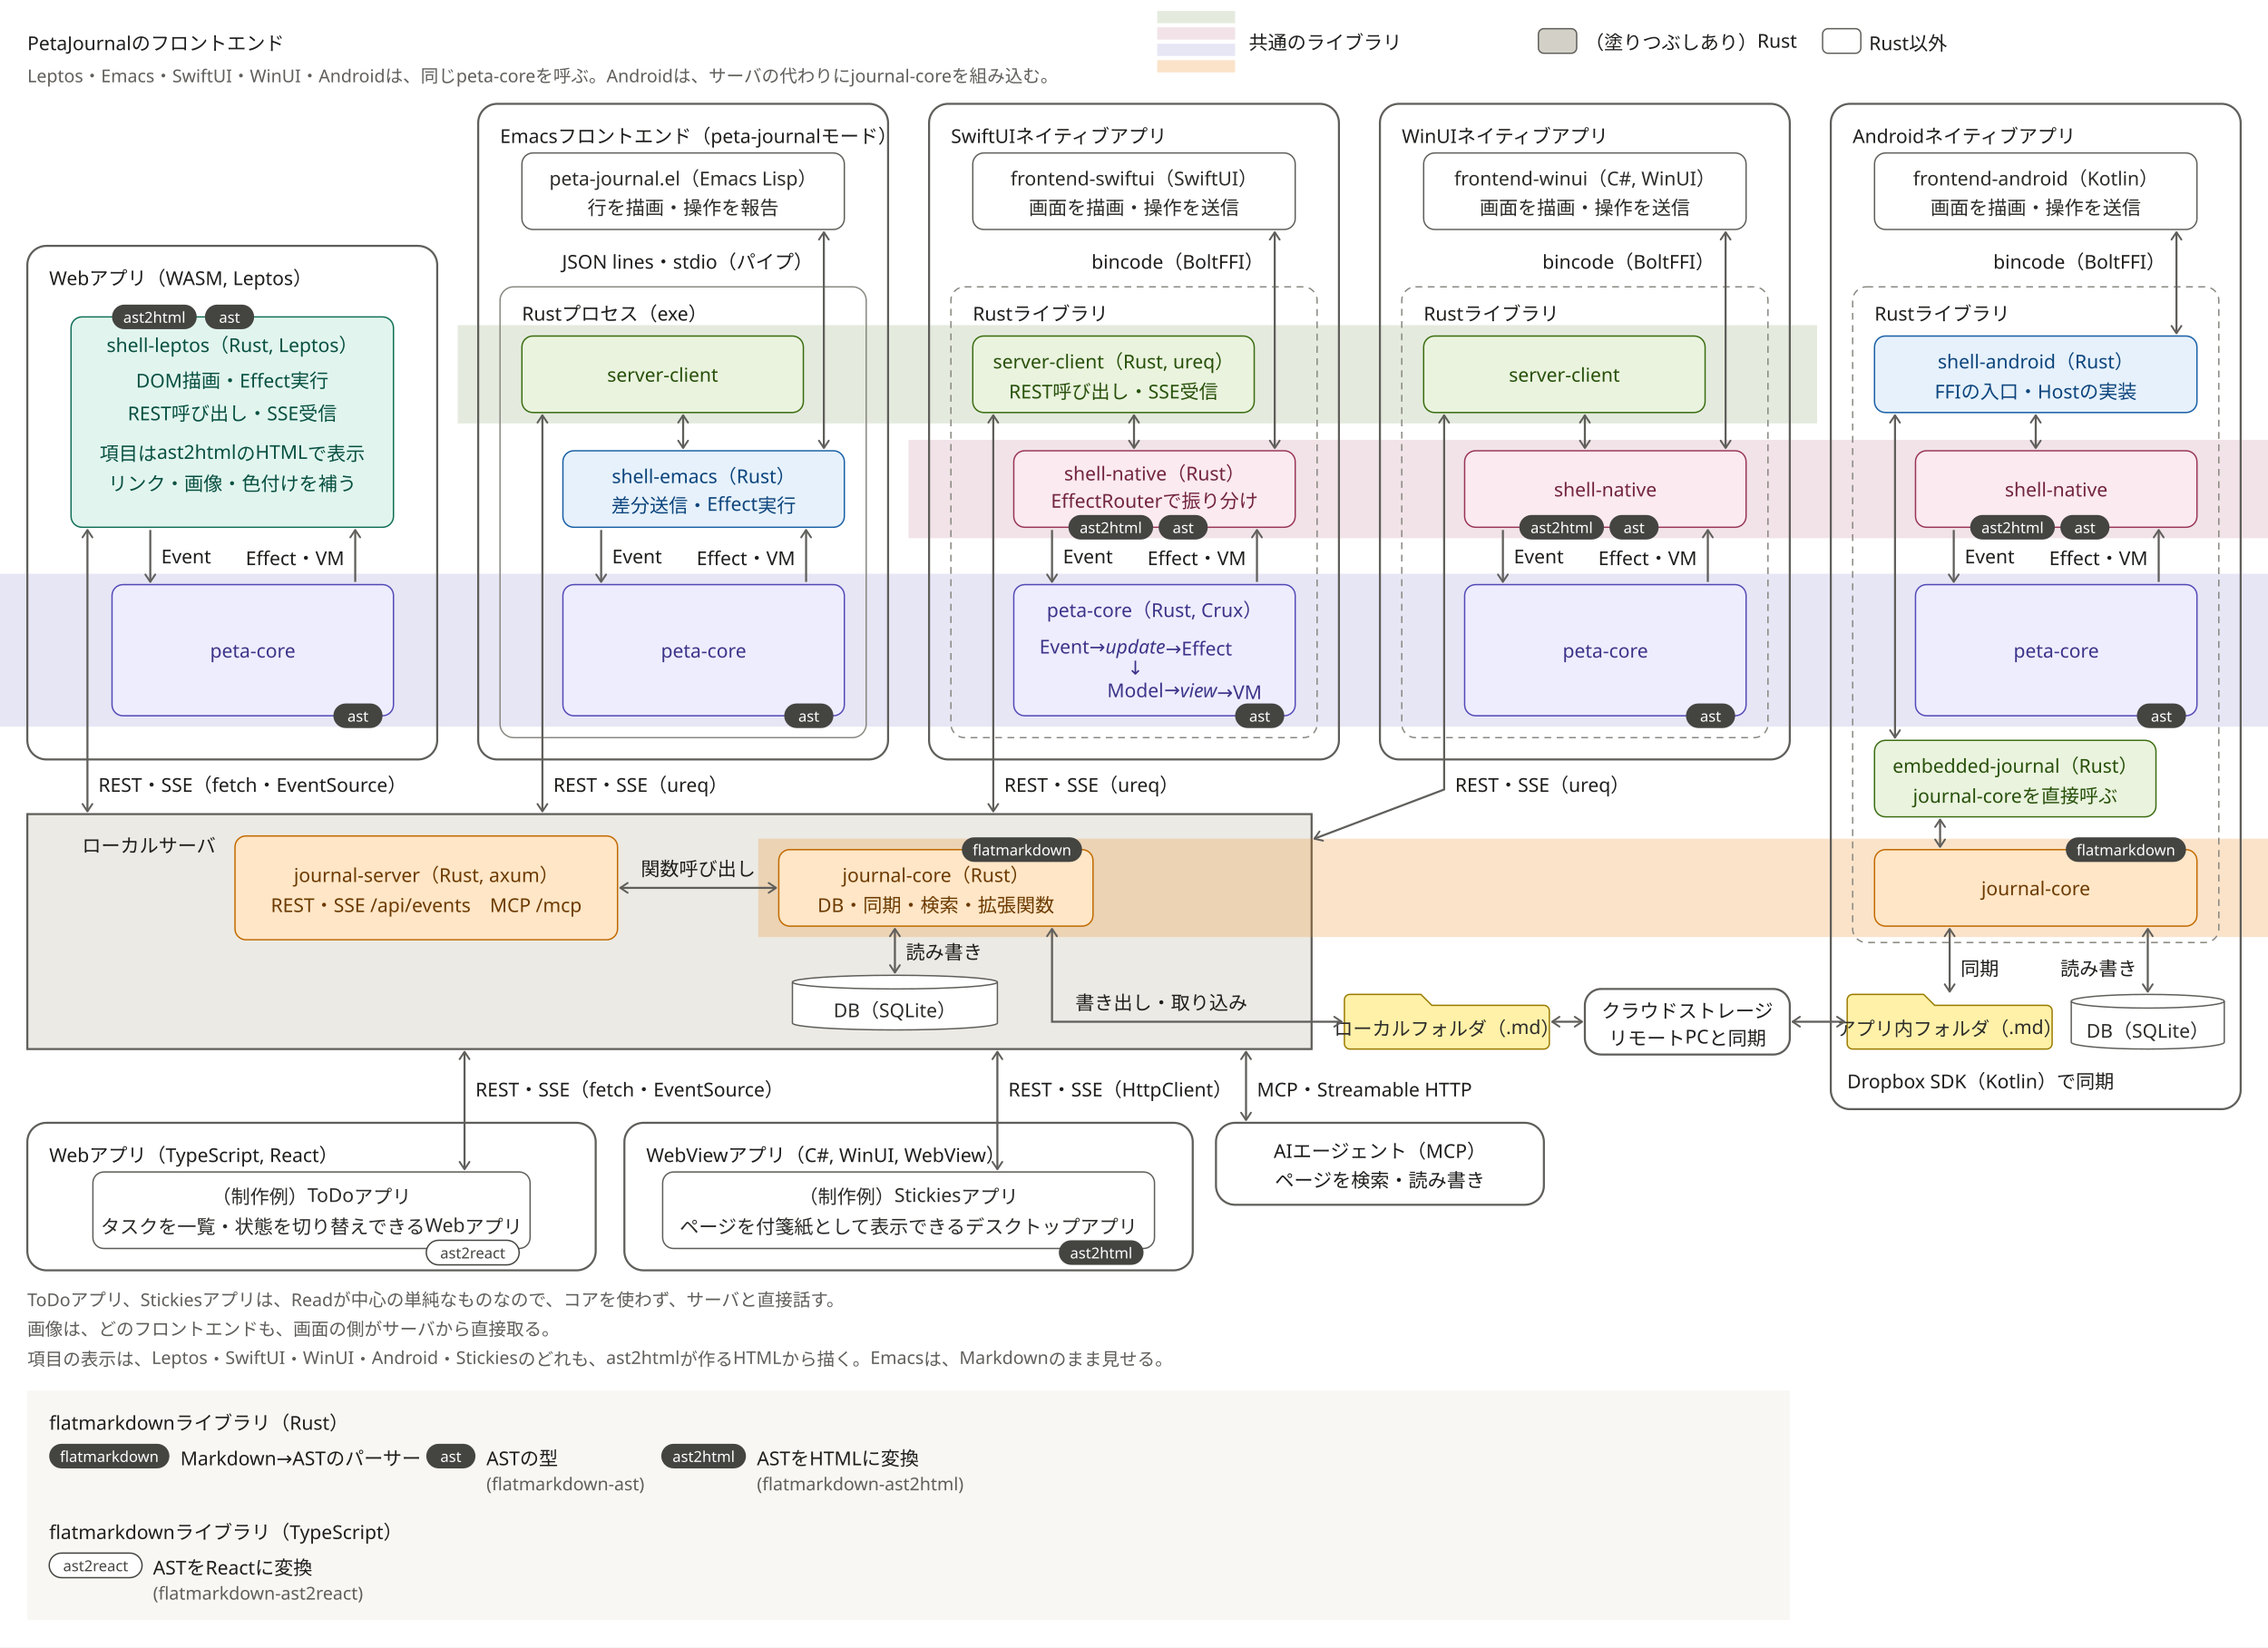
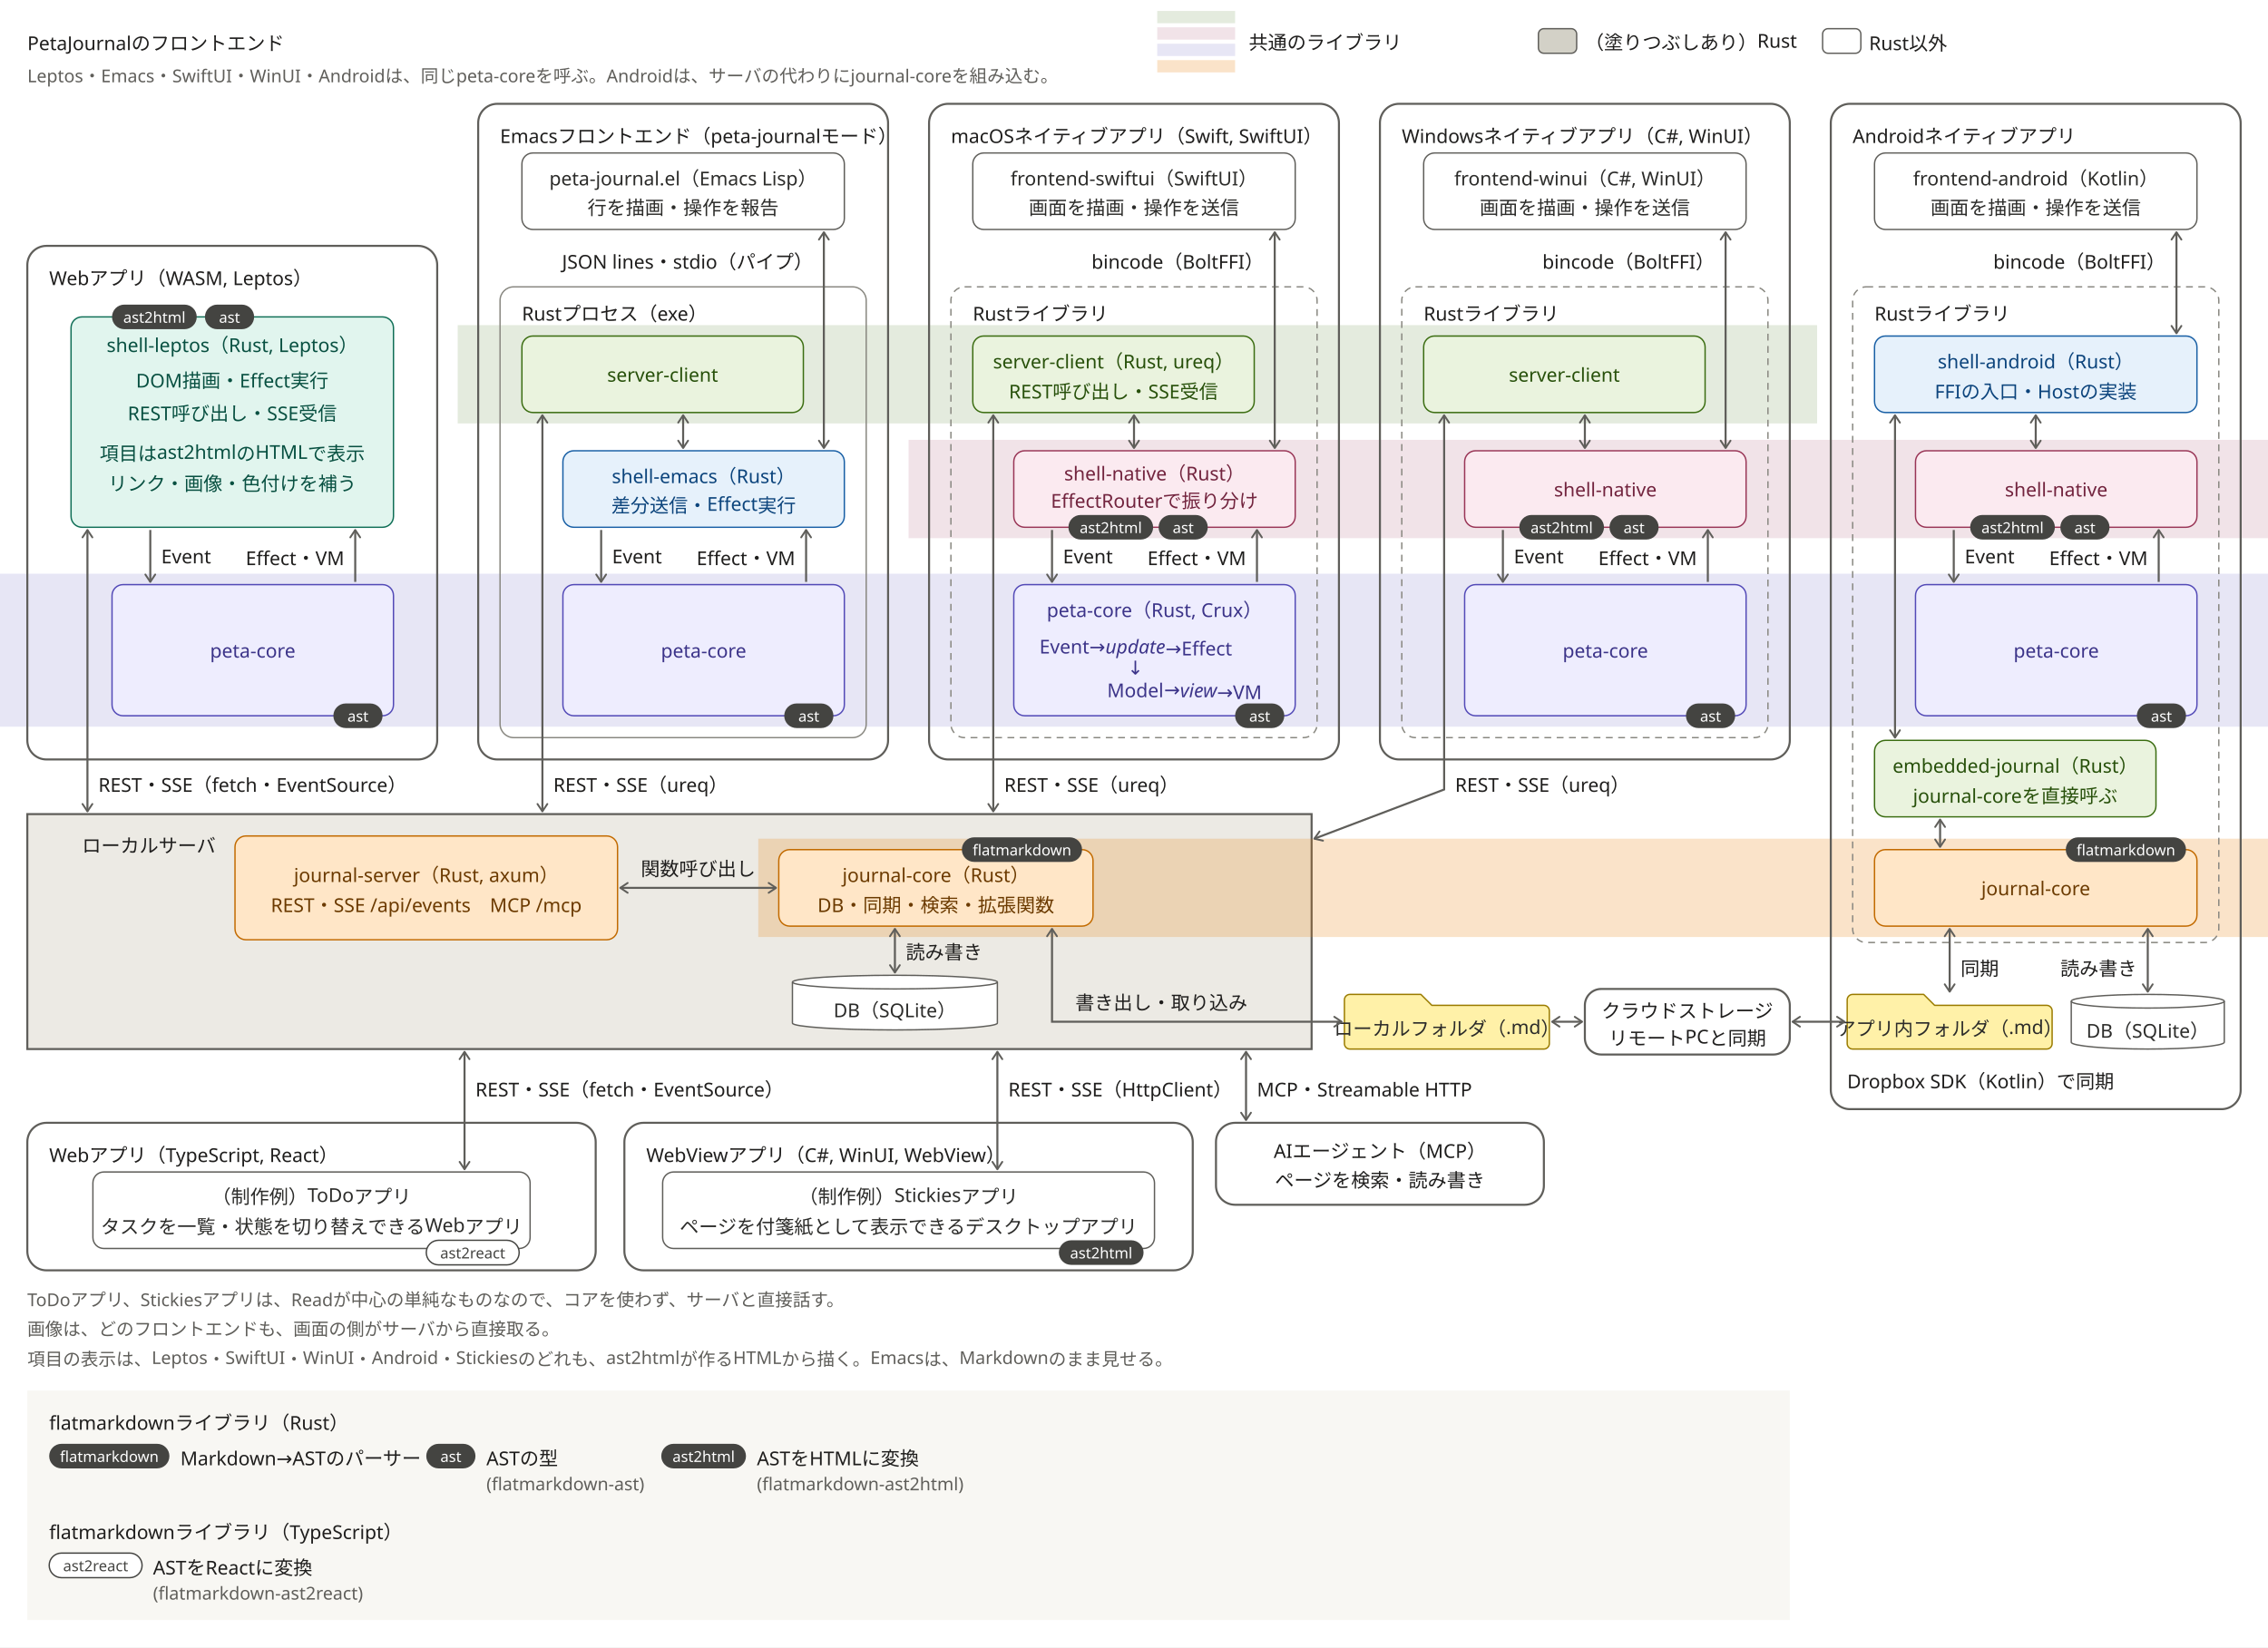
<svg xmlns="http://www.w3.org/2000/svg" width="1660" height="1206" viewBox="0 0 1660 1206" role="img">
  <defs>
    <marker id="arrow" viewBox="0 0 10 10" refX="8" refY="5" markerWidth="6" markerHeight="6" orient="auto-start-reverse">
      <path d="M2 1L8 5L2 9" fill="none" stroke="#5F5E5A" stroke-width="1.5" stroke-linecap="round" stroke-linejoin="round" />
    </marker>
    <style>
text { font-family: "Hiragino Sans", "Yu Gothic UI", "Meiryo", "Noto Sans JP", sans-serif; font-size: 14px; fill: #1F1E1D; }
.th { font-weight: 500; }
.note { font-size: 13px; fill: #5F5E5A; }
.arr { stroke: #5F5E5A; stroke-width: 1.5; fill: none; }
.frame { fill: none; stroke: #5F5E5A; stroke-width: 1.5; }
.inner { fill: none; stroke: #888780; stroke-width: 1; stroke-dasharray: 5 4; }
.teal rect { fill: #E1F5EE; stroke: #0F6E56; stroke-width: 1; }
.teal text { fill: #085041; }
.purple rect { fill: #EEEDFE; stroke: #534AB7; stroke-width: 1; }
.purple text { fill: #3C3489; }
.coral rect { fill: #FFE6C7; stroke: #C26A00; stroke-width: 1; }
.coral text { fill: #6B3A00; }
.gray rect { fill: #F1EFE8; stroke: #5F5E5A; stroke-width: 1; }
.gray text { fill: #2C2C2A; }
.blue rect { fill: #E6F1FB; stroke: #185FA5; stroke-width: 1; }
.blue text { fill: #0C447C; }
.pink rect { fill: #FBEAF0; stroke: #993556; stroke-width: 1; }
.pink text { fill: #72243E; }
.green rect { fill: #EAF3DE; stroke: #3B6D11; stroke-width: 1; }
.green text { fill: #27500A; }
.other rect { fill: #FFFFFF; }
.store path { fill: #FFFFFF; stroke: #5F5E5A; stroke-width: 1; stroke-linejoin: round; }
.store path.folder { fill: #FFF1A8; stroke: #9A7B00; }
.chip rect { fill: #444441; stroke: none; }
.chip text { fill: #FFFFFF; font-size: 11px; font-weight: 500; }
.wip rect { stroke-dasharray: 5 4; }
.badge rect { fill: #FAEEDA; stroke: #BA7517; stroke-width: 1; }
.badge text { fill: #854F0B; font-size: 12px; font-weight: 500; }
</style>
  </defs>
  <rect x="0" y="0" width="1660" height="1206" fill="#FFFFFF" />
  <rect x="0" y="420" width="1660" height="112" fill="#534AB7" fill-opacity="0.14" />
  <rect x="335" y="238" width="995" height="72" fill="#3B6D11" fill-opacity="0.14" />
  <rect x="665" y="322" width="995" height="72" fill="#993556" fill-opacity="0.14" />
  <rect class="frame" x="20" y="596" width="940" height="172" style="fill:#ECEAE4" />
  <rect x="555" y="614" width="1105" height="72" fill="#E8830C" fill-opacity="0.22" />
  <text class="th" x="20" y="30" dominant-baseline="central">PetaJournalのフロントエンド</text>
  <text class="note" x="20" y="54" dominant-baseline="central">Leptos・Emacs・SwiftUI・WinUI・Androidは、同じpeta-coreを呼ぶ。Androidは、サーバの代わりにjournal-coreを組み込む。</text>
  <rect x="847" y="8" width="57" height="9" fill="#3B6D11" fill-opacity="0.14" />
  <rect x="847" y="20" width="57" height="9" fill="#993556" fill-opacity="0.14" />
  <rect x="847" y="32" width="57" height="9" fill="#534AB7" fill-opacity="0.14" />
  <rect x="847" y="44" width="57" height="9" fill="#E8830C" fill-opacity="0.22" />
  <text x="914" y="30" dominant-baseline="central">共通のライブラリ</text>
  <g class="gray">
    <rect x="1126" y="21" width="28" height="18" rx="4" style="fill:#D3D1C7" />
    <text x="1160" y="30" dominant-baseline="central" style="fill:#1F1E1D">（塗りつぶしあり）Rust</text>
  </g>
  <g class="gray other">
    <rect x="1334" y="21" width="28" height="18" rx="4" />
    <text x="1368" y="30" dominant-baseline="central" style="fill:#1F1E1D">Rust以外</text>
  </g>
  <g transform="translate(0,56)">
    <rect class="frame" x="20" y="124" width="300" height="376" rx="14" />
    <text class="th" x="36" y="146" dominant-baseline="central">Webアプリ（WASM, Leptos）</text>
    <rect class="frame" x="350" y="20" width="300" height="480" rx="14" />
    <text class="th" x="366" y="42" dominant-baseline="central">Emacsフロントエンド（peta-journalモード）</text>
    <rect class="inner" x="366" y="154" width="268" height="330" rx="10" style="stroke-dasharray:none" />
    <text x="382" y="172" dominant-baseline="central">Rustプロセス（exe）</text>
    <rect class="frame" x="680" y="20" width="300" height="480" rx="14" />
-     <text class="th" x="696" y="42" dominant-baseline="central">SwiftUIネイティブアプリ</text>
+     <text class="th" x="696" y="42" dominant-baseline="central">macOSネイティブアプリ（Swift, SwiftUI）</text>
    <rect class="inner" x="696" y="154" width="268" height="330" rx="10" />
    <text x="712" y="172" dominant-baseline="central">Rustライブラリ</text>
    <g class="teal">
      <rect x="52" y="176" width="236" height="154" rx="8" />
      <text class="th" x="170" y="195" text-anchor="middle" dominant-baseline="central">shell-leptos（Rust, Leptos）</text>
      <text x="170" y="221" text-anchor="middle" dominant-baseline="central">DOM描画・Effect実行</text>
      <text x="170" y="245" text-anchor="middle" dominant-baseline="central">REST呼び出し・SSE受信</text>
      <text x="170" y="275" text-anchor="middle" dominant-baseline="central">項目はast2htmlのHTMLで表示</text>
      <text x="170" y="297" text-anchor="middle" dominant-baseline="central">リンク・画像・色付けを補う</text>
    </g>
    <g class="purple">
      <rect x="82" y="372" width="206" height="96" rx="8" />
      <text class="th" x="185" y="420" text-anchor="middle" dominant-baseline="central">peta-core</text>
    </g>
    <g class="gray other">
      <rect x="382" y="56" width="236" height="56" rx="8" />
      <text class="th" x="500" y="73" text-anchor="middle" dominant-baseline="central">peta-journal.el（Emacs Lisp）</text>
      <text x="500" y="95" text-anchor="middle" dominant-baseline="central">行を描画・操作を報告</text>
    </g>
    <g class="green">
      <rect x="382" y="190" width="206" height="56" rx="8" />
      <text class="th" x="485" y="218" text-anchor="middle" dominant-baseline="central">server-client</text>
    </g>
    <g class="blue">
      <rect x="412" y="274" width="206" height="56" rx="8" />
      <text class="th" x="515" y="291" text-anchor="middle" dominant-baseline="central">shell-emacs（Rust）</text>
      <text x="515" y="313" text-anchor="middle" dominant-baseline="central">差分送信・Effect実行</text>
    </g>
    <g class="purple">
      <rect x="412" y="372" width="206" height="96" rx="8" />
      <text class="th" x="515" y="420" text-anchor="middle" dominant-baseline="central">peta-core</text>
    </g>
    <g class="gray other">
      <rect x="712" y="56" width="236" height="56" rx="8" />
      <text class="th" x="830" y="73" text-anchor="middle" dominant-baseline="central">frontend-swiftui（SwiftUI）</text>
      <text x="830" y="95" text-anchor="middle" dominant-baseline="central">画面を描画・操作を送信</text>
    </g>
    <g class="green">
      <rect x="712" y="190" width="206" height="56" rx="8" />
      <text class="th" x="815" y="207" text-anchor="middle" dominant-baseline="central">server-client（Rust, ureq）</text>
      <text x="815" y="229" text-anchor="middle" dominant-baseline="central">REST呼び出し・SSE受信</text>
    </g>
    <g class="pink">
      <rect x="742" y="274" width="206" height="56" rx="8" />
      <text class="th" x="845" y="289" text-anchor="middle" dominant-baseline="central">shell-native（Rust）</text>
      <text x="845" y="309" text-anchor="middle" dominant-baseline="central">EffectRouterで振り分け</text>
    </g>
    <g class="purple">
      <rect x="742" y="372" width="206" height="96" rx="8" />
      <text class="th" x="845" y="389" text-anchor="middle" dominant-baseline="central">peta-core（Rust, Crux）</text>
      <text x="809" y="417" text-anchor="end" dominant-baseline="central">Event→</text>
      <text x="831" y="417" text-anchor="middle" dominant-baseline="central" font-style="italic">update</text>
      <text x="853" y="417" dominant-baseline="central">→Effect</text>
      <text x="831" y="433" text-anchor="middle" dominant-baseline="central">↓</text>
      <text x="831" y="449" text-anchor="middle" dominant-baseline="central">Model</text>
      <text x="852" y="449" dominant-baseline="central">→<tspan font-style="italic">view</tspan>→VM</text>
    </g>
    <line class="arr" x1="110" y1="332" x2="110" y2="370" marker-end="url(#arrow)" />
    <text x="118" y="351" dominant-baseline="central">Event</text>
    <line class="arr" x1="260" y1="370" x2="260" y2="332" marker-end="url(#arrow)" />
    <text x="252" y="351" text-anchor="end" dominant-baseline="central">Effect・VM</text>
    <line class="arr" x1="500" y1="248" x2="500" y2="272" marker-start="url(#arrow)" marker-end="url(#arrow)" />
    <line class="arr" x1="440" y1="332" x2="440" y2="370" marker-end="url(#arrow)" />
    <text x="448" y="351" dominant-baseline="central">Event</text>
    <line class="arr" x1="590" y1="370" x2="590" y2="332" marker-end="url(#arrow)" />
    <text x="582" y="351" text-anchor="end" dominant-baseline="central">Effect・VM</text>
    <line class="arr" x1="830" y1="248" x2="830" y2="272" marker-start="url(#arrow)" marker-end="url(#arrow)" />
    <line class="arr" x1="770" y1="332" x2="770" y2="370" marker-end="url(#arrow)" />
    <text x="778" y="351" dominant-baseline="central">Event</text>
    <line class="arr" x1="920" y1="370" x2="920" y2="332" marker-end="url(#arrow)" />
    <text x="912" y="351" text-anchor="end" dominant-baseline="central">Effect・VM</text>
    <line class="arr" x1="603" y1="114" x2="603" y2="272" marker-start="url(#arrow)" marker-end="url(#arrow)" />
    <text x="595" y="134" text-anchor="end" dominant-baseline="central">JSON lines・stdio（パイプ）</text>
    <line class="arr" x1="933" y1="114" x2="933" y2="272" marker-start="url(#arrow)" marker-end="url(#arrow)" />
    <text x="925" y="134" text-anchor="end" dominant-baseline="central">bincode（BoltFFI）</text>
    <line class="arr" x1="64" y1="332" x2="64" y2="538" marker-start="url(#arrow)" marker-end="url(#arrow)" />
    <text x="72" y="517" dominant-baseline="central">REST・SSE（fetch・EventSource）</text>
    <line class="arr" x1="397" y1="248" x2="397" y2="538" marker-start="url(#arrow)" marker-end="url(#arrow)" />
    <text x="405" y="517" dominant-baseline="central">REST・SSE（ureq）</text>
    <line class="arr" x1="727" y1="248" x2="727" y2="538" marker-start="url(#arrow)" marker-end="url(#arrow)" />
    <text x="735" y="517" dominant-baseline="central">REST・SSE（ureq）</text>
    <rect class="frame" x="1010" y="20" width="300" height="480" rx="14" />
-     <text class="th" x="1026" y="42" dominant-baseline="central">WinUIネイティブアプリ</text>
+     <text class="th" x="1026" y="42" dominant-baseline="central">Windowsネイティブアプリ（C#, WinUI）</text>
    <rect class="inner" x="1026" y="154" width="268" height="330" rx="10" />
    <text x="1042" y="172" dominant-baseline="central">Rustライブラリ</text>
    <g class="gray other">
      <rect x="1042" y="56" width="236" height="56" rx="8" />
      <text class="th" x="1160" y="73" text-anchor="middle" dominant-baseline="central">frontend-winui（C#, WinUI）</text>
      <text x="1160" y="95" text-anchor="middle" dominant-baseline="central">画面を描画・操作を送信</text>
    </g>
    <g class="green">
      <rect x="1042" y="190" width="206" height="56" rx="8" />
      <text class="th" x="1145" y="218" text-anchor="middle" dominant-baseline="central">server-client</text>
    </g>
    <g class="pink">
      <rect x="1072" y="274" width="206" height="56" rx="8" />
      <text class="th" x="1175" y="302" text-anchor="middle" dominant-baseline="central">shell-native</text>
    </g>
    <g class="purple">
      <rect x="1072" y="372" width="206" height="96" rx="8" />
      <text class="th" x="1175" y="420" text-anchor="middle" dominant-baseline="central">peta-core</text>
    </g>
    <line class="arr" x1="1160" y1="248" x2="1160" y2="272" marker-start="url(#arrow)" marker-end="url(#arrow)" />
    <line class="arr" x1="1100" y1="332" x2="1100" y2="370" marker-end="url(#arrow)" />
    <text x="1108" y="351" dominant-baseline="central">Event</text>
    <line class="arr" x1="1250" y1="370" x2="1250" y2="332" marker-end="url(#arrow)" />
    <text x="1242" y="351" text-anchor="end" dominant-baseline="central">Effect・VM</text>
    <line class="arr" x1="1263" y1="114" x2="1263" y2="272" marker-start="url(#arrow)" marker-end="url(#arrow)" />
    <text x="1255" y="134" text-anchor="end" dominant-baseline="central">bincode（BoltFFI）</text>
    <path class="arr" d="M1057 248V522L962 558" marker-start="url(#arrow)" marker-end="url(#arrow)" />
    <text x="1065" y="517" dominant-baseline="central">REST・SSE（ureq）</text>
    <g class="chip">
      <rect x="1234" y="459" width="36" height="18" rx="9" />
      <text x="1252" y="468" text-anchor="middle" dominant-baseline="central">ast</text>
      <rect x="1112" y="321" width="62" height="18" rx="9" />
      <text x="1143" y="330" text-anchor="middle" dominant-baseline="central">ast2html</text>
      <rect x="1178" y="321" width="36" height="18" rx="9" />
      <text x="1196" y="330" text-anchor="middle" dominant-baseline="central">ast</text>
    </g>
    <rect class="frame" x="1340" y="20" width="300" height="736" rx="14" />
    <text class="th" x="1356" y="42" dominant-baseline="central">Androidネイティブアプリ</text>
    <rect class="inner" x="1356" y="154" width="268" height="480" rx="10" />
    <text x="1372" y="172" dominant-baseline="central">Rustライブラリ</text>
    <g class="gray other">
      <rect x="1372" y="56" width="236" height="56" rx="8" />
      <text class="th" x="1490" y="73" text-anchor="middle" dominant-baseline="central">frontend-android（Kotlin）</text>
      <text x="1490" y="95" text-anchor="middle" dominant-baseline="central">画面を描画・操作を送信</text>
    </g>
    <g class="green">
      <rect x="1372" y="486" width="206" height="56" rx="8" />
      <text class="th" x="1475" y="503" text-anchor="middle" dominant-baseline="central">embedded-journal（Rust）</text>
      <text x="1475" y="525" text-anchor="middle" dominant-baseline="central">journal-coreを直接呼ぶ</text>
    </g>
    <g class="blue">
      <rect x="1372" y="190" width="236" height="56" rx="8" />
      <text class="th" x="1490" y="207" text-anchor="middle" dominant-baseline="central">shell-android（Rust）</text>
      <text x="1490" y="229" text-anchor="middle" dominant-baseline="central">FFIの入口・Hostの実装</text>
    </g>
    <g class="pink">
      <rect x="1402" y="274" width="206" height="56" rx="8" />
      <text class="th" x="1505" y="302" text-anchor="middle" dominant-baseline="central">shell-native</text>
    </g>
    <g class="purple">
      <rect x="1402" y="372" width="206" height="96" rx="8" />
      <text class="th" x="1505" y="420" text-anchor="middle" dominant-baseline="central">peta-core</text>
    </g>
    <line class="arr" x1="1490" y1="248" x2="1490" y2="272" marker-start="url(#arrow)" marker-end="url(#arrow)" />
    <g class="coral">
      <rect x="1372" y="566" width="236" height="56" rx="8" />
      <text class="th" x="1490" y="594" text-anchor="middle" dominant-baseline="central">journal-core</text>
    </g>
    <line class="arr" x1="1387" y1="248" x2="1387" y2="484" marker-start="url(#arrow)" marker-end="url(#arrow)" />
    <line class="arr" x1="1430" y1="332" x2="1430" y2="370" marker-end="url(#arrow)" />
    <text x="1438" y="351" dominant-baseline="central">Event</text>
    <line class="arr" x1="1580" y1="370" x2="1580" y2="332" marker-end="url(#arrow)" />
    <text x="1572" y="351" text-anchor="end" dominant-baseline="central">Effect・VM</text>
    <line class="arr" x1="1593" y1="114" x2="1593" y2="188" marker-start="url(#arrow)" marker-end="url(#arrow)" />
    <text x="1585" y="134" text-anchor="end" dominant-baseline="central">bincode（BoltFFI）</text>
    <line class="arr" x1="1420" y1="544" x2="1420" y2="564" marker-start="url(#arrow)" marker-end="url(#arrow)" />
    <g class="gray store">
      <path class="folder" d="M1356 672H1408L1416 680H1498a4 4 0 0 1 4 4V708a4 4 0 0 1 -4 4H1356a4 4 0 0 1 -4 -4V676a4 4 0 0 1 4 -4Z" />
      <text class="th" x="1427" y="696" text-anchor="middle" dominant-baseline="central">アプリ内フォルダ（.md）</text>
      <path d="M1516 677a56 5 0 0 1 112 0V707a56 5 0 0 1 -112 0Z" />
      <path d="M1516 677a56 5 0 0 0 112 0" style="fill:none" />
      <text class="th" x="1572" y="697" text-anchor="middle" dominant-baseline="central">DB（SQLite）</text>
    </g>
    <line class="arr" x1="1427" y1="624" x2="1427" y2="670" marker-start="url(#arrow)" marker-end="url(#arrow)" />
    <text x="1435" y="652" dominant-baseline="central">同期</text>
    <line class="arr" x1="1572" y1="624" x2="1572" y2="670" marker-start="url(#arrow)" marker-end="url(#arrow)" />
    <text x="1564" y="652" text-anchor="end" dominant-baseline="central">読み書き</text>
    <line class="arr" x1="1312" y1="692" x2="1350" y2="692" marker-start="url(#arrow)" marker-end="url(#arrow)" />
    <text x="1352" y="734" dominant-baseline="central">Dropbox SDK（Kotlin）で同期</text>
    <g class="chip">
      <rect x="1564" y="459" width="36" height="18" rx="9" />
      <text x="1582" y="468" text-anchor="middle" dominant-baseline="central">ast</text>
      <rect x="1442" y="321" width="62" height="18" rx="9" />
      <text x="1473" y="330" text-anchor="middle" dominant-baseline="central">ast2html</text>
      <rect x="1508" y="321" width="36" height="18" rx="9" />
      <text x="1526" y="330" text-anchor="middle" dominant-baseline="central">ast</text>
      <rect x="1512" y="557" width="88" height="18" rx="9" />
      <text x="1556" y="566" text-anchor="middle" dominant-baseline="central">flatmarkdown</text>
    </g>
    <text class="th" x="60" y="562" dominant-baseline="central">ローカルサーバ</text>
    <g class="coral">
      <rect x="172" y="556" width="280" height="76" rx="8" />
      <text class="th" x="312" y="583" text-anchor="middle" dominant-baseline="central">journal-server（Rust, axum）</text>
      <text x="312" y="605" text-anchor="middle" dominant-baseline="central">REST・SSE /api/events　MCP /mcp</text>
      <rect x="570" y="566" width="230" height="56" rx="8" />
      <text class="th" x="685" y="583" text-anchor="middle" dominant-baseline="central">journal-core（Rust）</text>
      <text x="685" y="605" text-anchor="middle" dominant-baseline="central">DB・同期・検索・拡張関数</text>
    </g>
    <line class="arr" x1="454" y1="594" x2="568" y2="594" marker-start="url(#arrow)" marker-end="url(#arrow)" />
    <text x="511" y="579" text-anchor="middle" dominant-baseline="central">関数呼び出し</text>
    <g class="gray store">
      <path class="folder" d="M988 672H1040L1048 680H1130a4 4 0 0 1 4 4V708a4 4 0 0 1 -4 4H988a4 4 0 0 1 -4 -4V676a4 4 0 0 1 4 -4Z" />
      <text class="th" x="1059" y="696" text-anchor="middle" dominant-baseline="central">ローカルフォルダ（.md）</text>
      <path d="M580 663a75 5 0 0 1 150 0V693a75 5 0 0 1 -150 0Z" />
      <path d="M580 663a75 5 0 0 0 150 0" style="fill:none" />
      <text class="th" x="655" y="682" text-anchor="middle" dominant-baseline="central">DB（SQLite）</text>
    </g>
    <path class="arr" d="M770 624V692H982" marker-start="url(#arrow)" marker-end="url(#arrow)" />
    <text x="850" y="677" text-anchor="middle" dominant-baseline="central">書き出し・取り込み</text>
    <line class="arr" x1="655" y1="624" x2="655" y2="656" marker-start="url(#arrow)" marker-end="url(#arrow)" />
    <text x="663" y="640" dominant-baseline="central">読み書き</text>
    <rect class="frame" x="1160" y="668" width="150" height="48" rx="12" />
    <text class="th" x="1235" y="683" text-anchor="middle" dominant-baseline="central">クラウドストレージ</text>
    <text x="1235" y="703" text-anchor="middle" dominant-baseline="central">リモートPCと同期</text>
    <line class="arr" x1="1136" y1="692" x2="1158" y2="692" marker-start="url(#arrow)" marker-end="url(#arrow)" />
    <g class="chip">
      <rect x="82" y="167" width="62" height="18" rx="9" />
      <text x="113" y="176" text-anchor="middle" dominant-baseline="central">ast2html</text>
      <rect x="150" y="167" width="36" height="18" rx="9" />
      <text x="168" y="176" text-anchor="middle" dominant-baseline="central">ast</text>
      <rect x="244" y="459" width="36" height="18" rx="9" />
      <text x="262" y="468" text-anchor="middle" dominant-baseline="central">ast</text>
      <rect x="904" y="459" width="36" height="18" rx="9" />
      <text x="922" y="468" text-anchor="middle" dominant-baseline="central">ast</text>
      <rect x="782" y="321" width="62" height="18" rx="9" />
      <text x="813" y="330" text-anchor="middle" dominant-baseline="central">ast2html</text>
      <rect x="848" y="321" width="36" height="18" rx="9" />
      <text x="866" y="330" text-anchor="middle" dominant-baseline="central">ast</text>
      <rect x="574" y="459" width="36" height="18" rx="9" />
      <text x="592" y="468" text-anchor="middle" dominant-baseline="central">ast</text>
      <rect x="704" y="557" width="88" height="18" rx="9" />
      <text x="748" y="566" text-anchor="middle" dominant-baseline="central">flatmarkdown</text>
    </g>
    <g transform="translate(0,76)">
      <rect class="frame" x="20" y="690" width="416" height="108" rx="14" />
      <text class="th" x="36" y="712" dominant-baseline="central">Webアプリ（TypeScript, React）</text>
      <g class="gray other">
        <rect x="68" y="726" width="320" height="56" rx="8" />
        <text class="th" x="228" y="743" text-anchor="middle" dominant-baseline="central">（制作例）ToDoアプリ</text>
        <text x="228" y="765" text-anchor="middle" dominant-baseline="central">タスクを一覧・状態を切り替えできるWebアプリ</text>
      </g>
      <line class="arr" x1="340" y1="638" x2="340" y2="724" marker-start="url(#arrow)" marker-end="url(#arrow)" />
      <text x="348" y="664" dominant-baseline="central">REST・SSE（fetch・EventSource）</text>
      <rect class="frame" x="457" y="690" width="416" height="108" rx="14" />
      <text class="th" x="473" y="712" dominant-baseline="central">WebViewアプリ（C#, WinUI, WebView）</text>
      <g class="gray other">
        <rect x="485" y="726" width="360" height="56" rx="8" />
        <text class="th" x="665" y="743" text-anchor="middle" dominant-baseline="central">（制作例）Stickiesアプリ</text>
        <text x="665" y="765" text-anchor="middle" dominant-baseline="central">ページを付箋紙として表示できるデスクトップアプリ</text>
      </g>
      <line class="arr" x1="730" y1="638" x2="730" y2="724" marker-start="url(#arrow)" marker-end="url(#arrow)" />
      <text x="738" y="664" dominant-baseline="central">REST・SSE（HttpClient）</text>
      <rect class="frame" x="890" y="690" width="240" height="60" rx="14" />
      <text class="th" x="1010" y="709" text-anchor="middle" dominant-baseline="central">AIエージェント（MCP）</text>
      <text x="1010" y="731" text-anchor="middle" dominant-baseline="central">ページを検索・読み書き</text>
      <line class="arr" x1="912" y1="638" x2="912" y2="688" marker-start="url(#arrow)" marker-end="url(#arrow)" />
      <text x="920" y="664" dominant-baseline="central">MCP・Streamable HTTP</text>
      <g class="chip">
        <rect x="312" y="776" width="68" height="18" rx="9" style="fill:#FFFFFF;stroke:#444441;stroke-width:1" />
        <text x="346" y="785" text-anchor="middle" dominant-baseline="central" style="fill:#444441">ast2react</text>
        <rect x="775" y="776" width="62" height="18" rx="9" />
        <text x="806" y="785" text-anchor="middle" dominant-baseline="central">ast2html</text>
      </g>
      <text class="note" x="20" y="818" dominant-baseline="central">ToDoアプリ、Stickiesアプリは、Readが中心の単純なものなので、コアを使わず、サーバと直接話す。</text>
      <text class="note" x="20" y="840" dominant-baseline="central">画像は、どのフロントエンドも、画面の側がサーバから直接取る。</text>
      <text class="note" x="20" y="862" dominant-baseline="central">項目の表示は、Leptos・SwiftUI・WinUI・Android・Stickiesのどれも、ast2htmlが作るHTMLから描く。Emacsは、Markdownのまま見せる。</text>
      <g transform="translate(0,266)">
        <rect x="20" y="620" width="1290" height="168" fill="#F8F7F3" />
        <text class="th" x="36" y="642" dominant-baseline="central">flatmarkdownライブラリ（Rust）</text>
        <g class="chip">
          <rect x="36" y="659" width="88" height="18" rx="9" />
          <text x="80" y="668" text-anchor="middle" dominant-baseline="central">flatmarkdown</text>
          <rect x="312" y="659" width="36" height="18" rx="9" />
          <text x="330" y="668" text-anchor="middle" dominant-baseline="central">ast</text>
          <rect x="484" y="659" width="62" height="18" rx="9" />
          <text x="515" y="668" text-anchor="middle" dominant-baseline="central">ast2html</text>
        </g>
        <text x="132" y="668" dominant-baseline="central">Markdown→ASTのパーサー</text>
        <text x="356" y="668" dominant-baseline="central">ASTの型</text>
        <text class="note" x="356" y="688" dominant-baseline="central">(flatmarkdown-ast)</text>
        <text x="554" y="668" dominant-baseline="central">ASTをHTMLに変換</text>
        <text class="note" x="554" y="688" dominant-baseline="central">(flatmarkdown-ast2html)</text>
        <g class="chip">
          <rect x="36" y="739" width="68" height="18" rx="9" style="fill:#FFFFFF;stroke:#444441;stroke-width:1" />
          <text x="70" y="748" text-anchor="middle" dominant-baseline="central" style="fill:#444441">ast2react</text>
        </g>
        <text class="th" x="36" y="722" dominant-baseline="central">flatmarkdownライブラリ（TypeScript）</text>
        <text x="112" y="748" dominant-baseline="central">ASTをReactに変換</text>
        <text class="note" x="112" y="768" dominant-baseline="central">(flatmarkdown-ast2react)</text>
      </g>
    </g>
  </g>
</svg>
